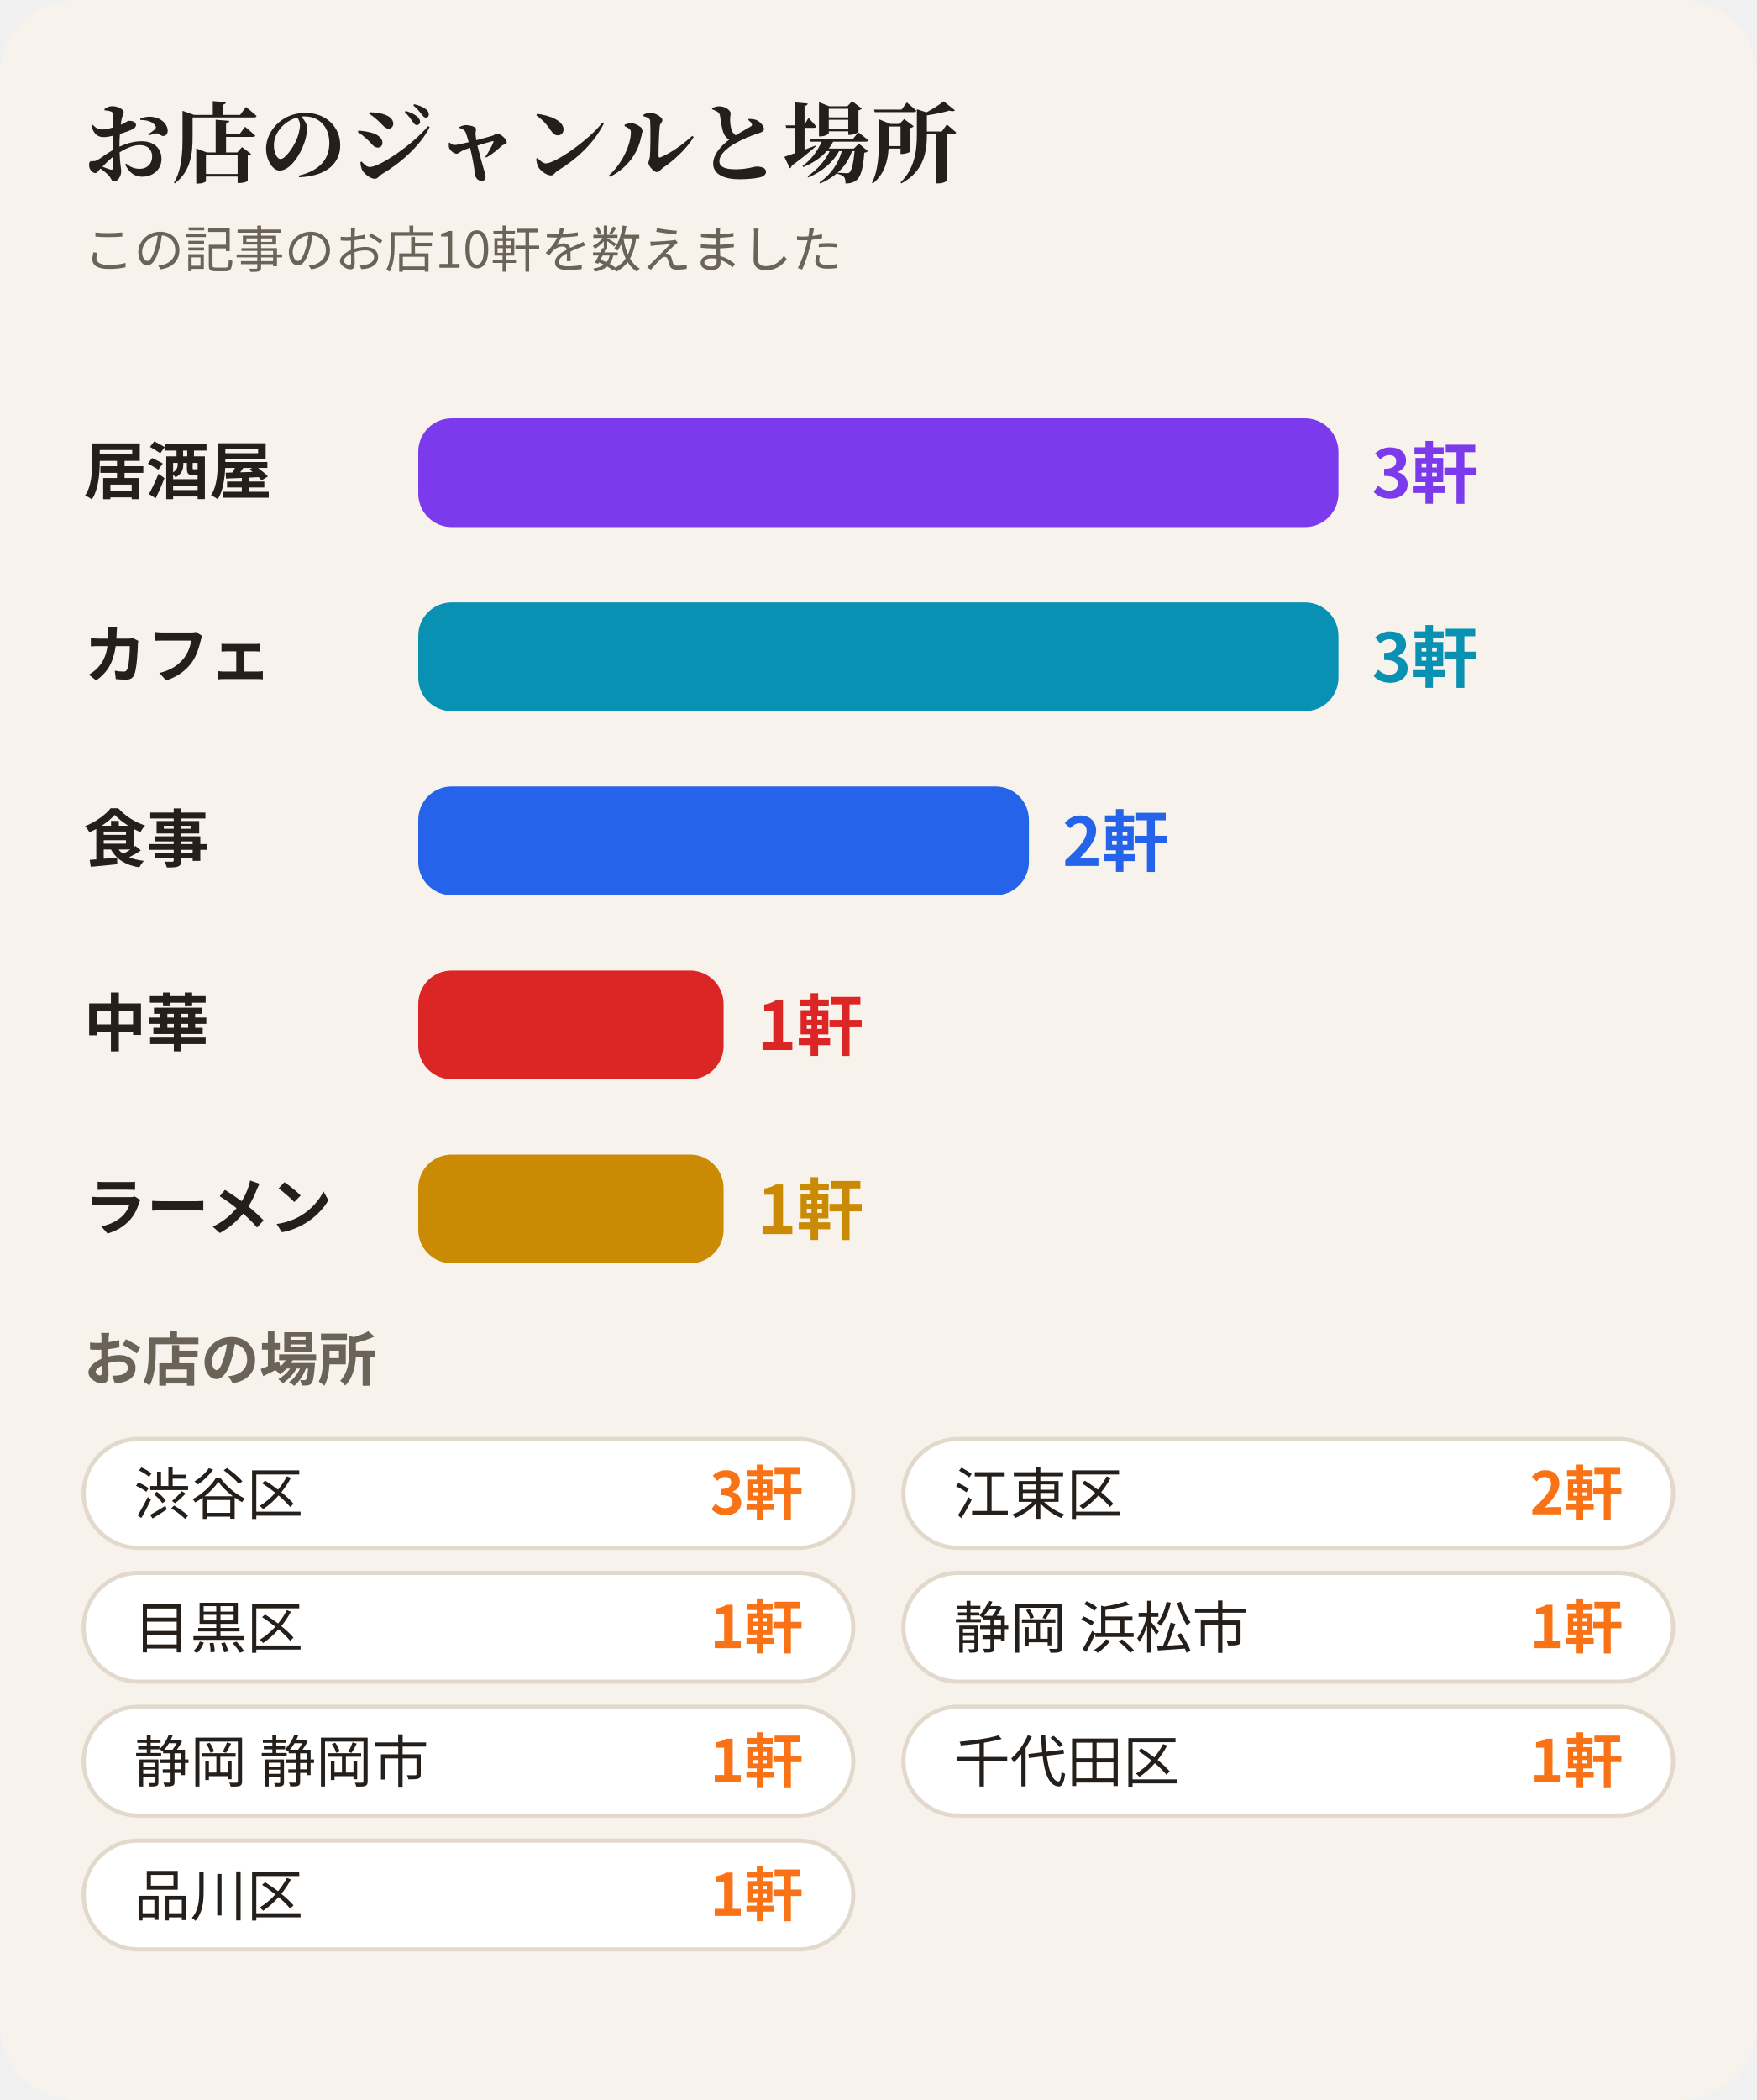
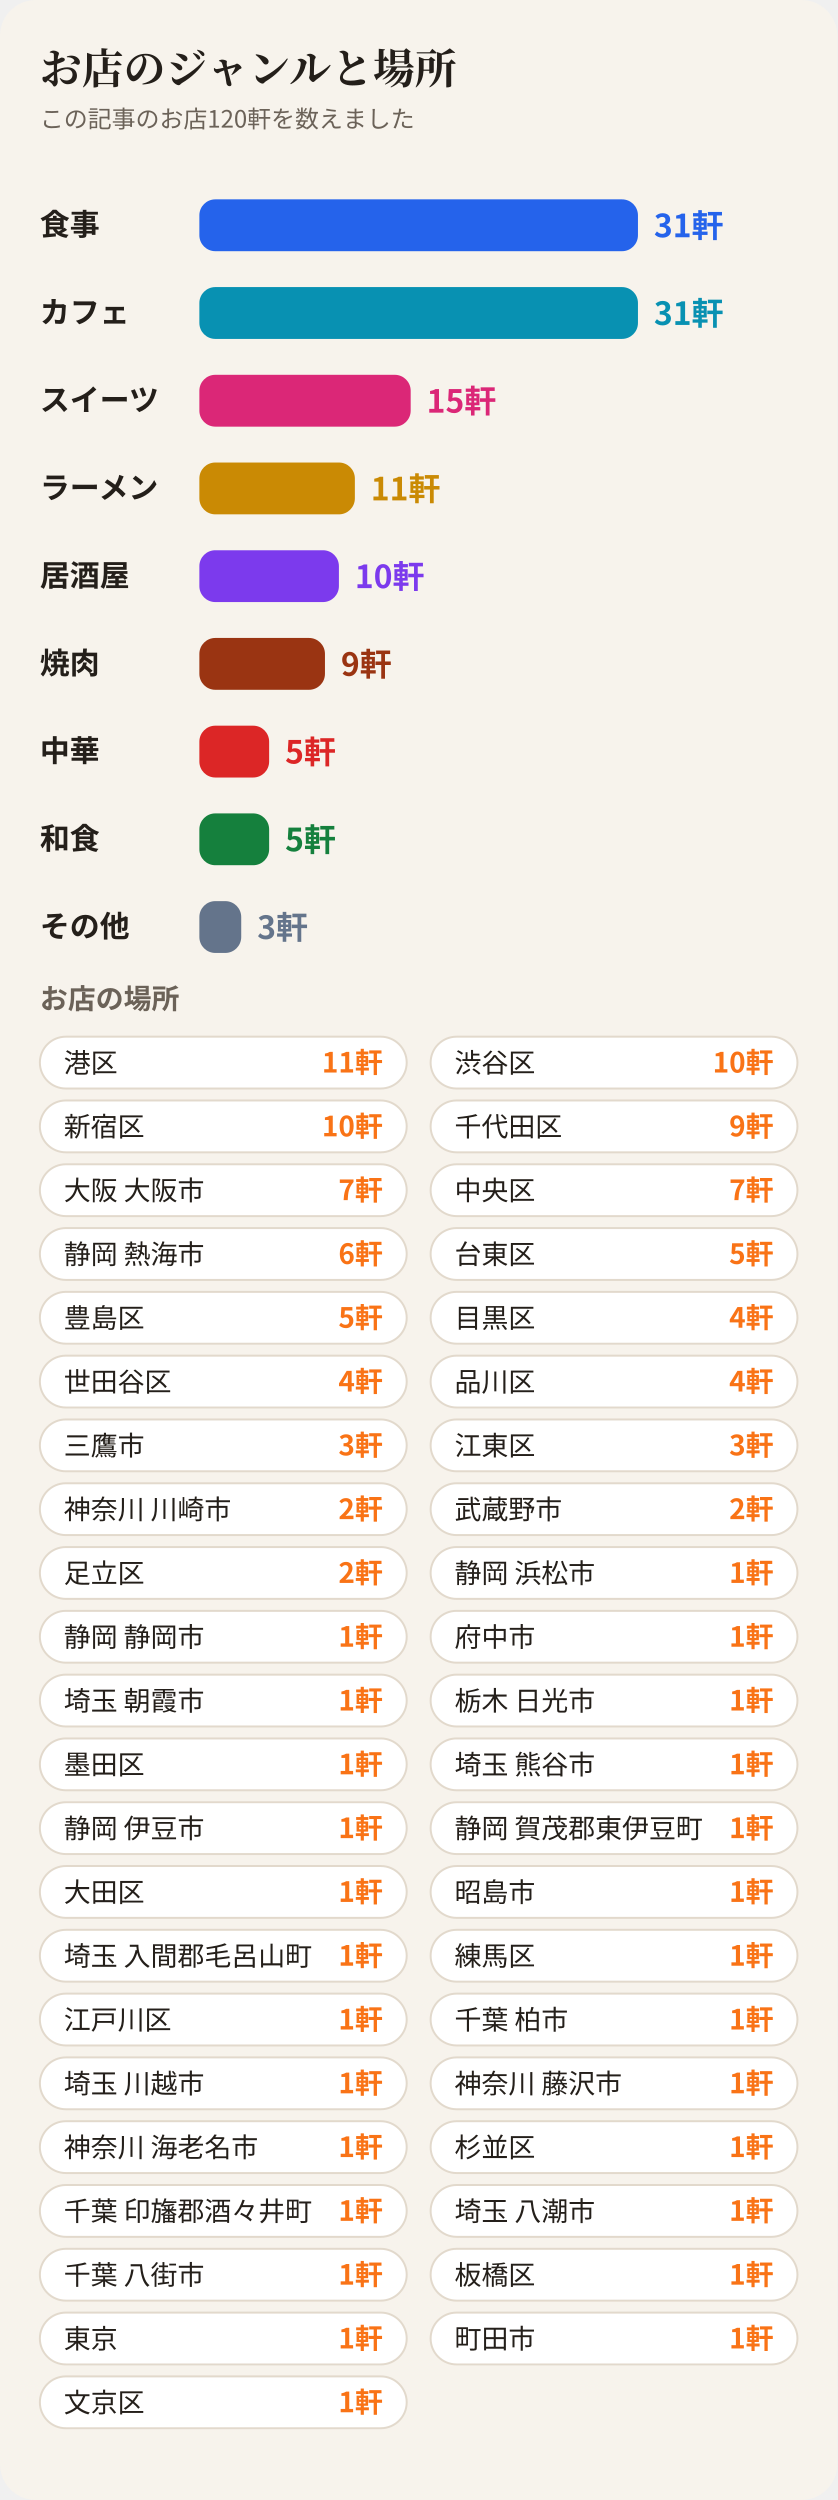
- <svg xmlns="http://www.w3.org/2000/svg" viewBox="0 0 420 502" width="420" height="502" font-family="'Hiragino Sans','Noto Sans CJK JP','Noto Sans JP',sans-serif">
-   <rect width="420" height="502" rx="18" fill="#F7F3EC" />
+ <svg xmlns="http://www.w3.org/2000/svg" viewBox="0 0 420 1254" width="420" height="1254" font-family="'Hiragino Sans','Noto Sans CJK JP','Noto Sans JP',sans-serif">
+   <rect width="420" height="1254" rx="18" fill="#F7F3EC" />
  <text x="20" y="42" font-size="21" font-weight="800" fill="#241F1A" font-family="'Hiragino Mincho ProN','Noto Serif CJK JP','Noto Serif JP',serif">お店のジャンルと場所</text>
-   <text x="20" y="64" font-size="12" fill="#6B6258">この記事のお店10軒を数えました</text>
-   <text x="20" y="118" font-size="15" font-weight="700" fill="#241F1A">居酒屋</text>
-   <rect x="100" y="100" width="220" height="26" rx="8" fill="#7c3aed" />
-   <text x="328" y="119" font-size="16" font-weight="800" fill="#7c3aed">3軒</text>
+   <text x="20" y="64" font-size="12" fill="#6B6258">この記事のお店120軒を数えました</text>
+   <text x="20" y="118" font-size="15" font-weight="700" fill="#241F1A">食事</text>
+   <rect x="100" y="100" width="220" height="26" rx="8" fill="#2563eb" />
+   <text x="328" y="119" font-size="16" font-weight="800" fill="#2563eb">31軒</text>
  <text x="20" y="162" font-size="15" font-weight="700" fill="#241F1A">カフェ</text>
  <rect x="100" y="144" width="220" height="26" rx="8" fill="#0891b2" />
-   <text x="328" y="163" font-size="16" font-weight="800" fill="#0891b2">3軒</text>
-   <text x="20" y="206" font-size="15" font-weight="700" fill="#241F1A">食事</text>
-   <rect x="100" y="188" width="146" height="26" rx="8" fill="#2563eb" />
-   <text x="254" y="207" font-size="16" font-weight="800" fill="#2563eb">2軒</text>
-   <text x="20" y="250" font-size="15" font-weight="700" fill="#241F1A">中華</text>
-   <rect x="100" y="232" width="73" height="26" rx="8" fill="#dc2626" />
-   <text x="181" y="251" font-size="16" font-weight="800" fill="#dc2626">1軒</text>
-   <text x="20" y="294" font-size="15" font-weight="700" fill="#241F1A">ラーメン</text>
-   <rect x="100" y="276" width="73" height="26" rx="8" fill="#ca8a04" />
-   <text x="181" y="295" font-size="16" font-weight="800" fill="#ca8a04">1軒</text>
-   <text x="20" y="330" font-size="14" font-weight="700" fill="#6B6258">お店の場所</text>
-   <rect x="20" y="344" width="184" height="26" rx="13" fill="#fff" stroke="#E2D9CC" />
-   <text x="32" y="362" font-size="13.5" fill="#241F1A">渋谷区</text>
-   <text x="192" y="362" font-size="14" font-weight="800" text-anchor="end" fill="#f97316">3軒</text>
-   <rect x="216" y="344" width="184" height="26" rx="13" fill="#fff" stroke="#E2D9CC" />
-   <text x="228" y="362" font-size="13.5" fill="#241F1A">江東区</text>
-   <text x="388" y="362" font-size="14" font-weight="800" text-anchor="end" fill="#f97316">2軒</text>
-   <rect x="20" y="376" width="184" height="26" rx="13" fill="#fff" stroke="#E2D9CC" />
-   <text x="32" y="394" font-size="13.5" fill="#241F1A">目黒区</text>
-   <text x="192" y="394" font-size="14" font-weight="800" text-anchor="end" fill="#f97316">1軒</text>
-   <rect x="216" y="376" width="184" height="26" rx="13" fill="#fff" stroke="#E2D9CC" />
-   <text x="228" y="394" font-size="13.5" fill="#241F1A">静岡 浜松市</text>
-   <text x="388" y="394" font-size="14" font-weight="800" text-anchor="end" fill="#f97316">1軒</text>
-   <rect x="20" y="408" width="184" height="26" rx="13" fill="#fff" stroke="#E2D9CC" />
-   <text x="32" y="426" font-size="13.5" fill="#241F1A">静岡 静岡市</text>
-   <text x="192" y="426" font-size="14" font-weight="800" text-anchor="end" fill="#f97316">1軒</text>
-   <rect x="216" y="408" width="184" height="26" rx="13" fill="#fff" stroke="#E2D9CC" />
-   <text x="228" y="426" font-size="13.5" fill="#241F1A">千代田区</text>
-   <text x="388" y="426" font-size="14" font-weight="800" text-anchor="end" fill="#f97316">1軒</text>
-   <rect x="20" y="440" width="184" height="26" rx="13" fill="#fff" stroke="#E2D9CC" />
-   <text x="32" y="458" font-size="13.5" fill="#241F1A">品川区</text>
-   <text x="192" y="458" font-size="14" font-weight="800" text-anchor="end" fill="#f97316">1軒</text>
+   <text x="328" y="163" font-size="16" font-weight="800" fill="#0891b2">31軒</text>
+   <text x="20" y="206" font-size="15" font-weight="700" fill="#241F1A">スイーツ</text>
+   <rect x="100" y="188" width="106" height="26" rx="8" fill="#db2777" />
+   <text x="214" y="207" font-size="16" font-weight="800" fill="#db2777">15軒</text>
+   <text x="20" y="250" font-size="15" font-weight="700" fill="#241F1A">ラーメン</text>
+   <rect x="100" y="232" width="78" height="26" rx="8" fill="#ca8a04" />
+   <text x="186" y="251" font-size="16" font-weight="800" fill="#ca8a04">11軒</text>
+   <text x="20" y="294" font-size="15" font-weight="700" fill="#241F1A">居酒屋</text>
+   <rect x="100" y="276" width="70" height="26" rx="8" fill="#7c3aed" />
+   <text x="178" y="295" font-size="16" font-weight="800" fill="#7c3aed">10軒</text>
+   <text x="20" y="338" font-size="15" font-weight="700" fill="#241F1A">焼肉</text>
+   <rect x="100" y="320" width="63" height="26" rx="8" fill="#9a3412" />
+   <text x="171" y="339" font-size="16" font-weight="800" fill="#9a3412">9軒</text>
+   <text x="20" y="382" font-size="15" font-weight="700" fill="#241F1A">中華</text>
+   <rect x="100" y="364" width="35" height="26" rx="8" fill="#dc2626" />
+   <text x="143" y="383" font-size="16" font-weight="800" fill="#dc2626">5軒</text>
+   <text x="20" y="426" font-size="15" font-weight="700" fill="#241F1A">和食</text>
+   <rect x="100" y="408" width="35" height="26" rx="8" fill="#15803d" />
+   <text x="143" y="427" font-size="16" font-weight="800" fill="#15803d">5軒</text>
+   <text x="20" y="470" font-size="15" font-weight="700" fill="#241F1A">その他</text>
+   <rect x="100" y="452" width="21" height="26" rx="8" fill="#64748b" />
+   <text x="129" y="471" font-size="16" font-weight="800" fill="#64748b">3軒</text>
+   <text x="20" y="506" font-size="14" font-weight="700" fill="#6B6258">お店の場所</text>
+   <rect x="20" y="520" width="184" height="26" rx="13" fill="#fff" stroke="#E2D9CC" />
+   <text x="32" y="538" font-size="13.5" fill="#241F1A">港区</text>
+   <text x="192" y="538" font-size="14" font-weight="800" text-anchor="end" fill="#f97316">11軒</text>
+   <rect x="216" y="520" width="184" height="26" rx="13" fill="#fff" stroke="#E2D9CC" />
+   <text x="228" y="538" font-size="13.5" fill="#241F1A">渋谷区</text>
+   <text x="388" y="538" font-size="14" font-weight="800" text-anchor="end" fill="#f97316">10軒</text>
+   <rect x="20" y="552" width="184" height="26" rx="13" fill="#fff" stroke="#E2D9CC" />
+   <text x="32" y="570" font-size="13.5" fill="#241F1A">新宿区</text>
+   <text x="192" y="570" font-size="14" font-weight="800" text-anchor="end" fill="#f97316">10軒</text>
+   <rect x="216" y="552" width="184" height="26" rx="13" fill="#fff" stroke="#E2D9CC" />
+   <text x="228" y="570" font-size="13.5" fill="#241F1A">千代田区</text>
+   <text x="388" y="570" font-size="14" font-weight="800" text-anchor="end" fill="#f97316">9軒</text>
+   <rect x="20" y="584" width="184" height="26" rx="13" fill="#fff" stroke="#E2D9CC" />
+   <text x="32" y="602" font-size="13.5" fill="#241F1A">大阪 大阪市</text>
+   <text x="192" y="602" font-size="14" font-weight="800" text-anchor="end" fill="#f97316">7軒</text>
+   <rect x="216" y="584" width="184" height="26" rx="13" fill="#fff" stroke="#E2D9CC" />
+   <text x="228" y="602" font-size="13.5" fill="#241F1A">中央区</text>
+   <text x="388" y="602" font-size="14" font-weight="800" text-anchor="end" fill="#f97316">7軒</text>
+   <rect x="20" y="616" width="184" height="26" rx="13" fill="#fff" stroke="#E2D9CC" />
+   <text x="32" y="634" font-size="13.5" fill="#241F1A">静岡 熱海市</text>
+   <text x="192" y="634" font-size="14" font-weight="800" text-anchor="end" fill="#f97316">6軒</text>
+   <rect x="216" y="616" width="184" height="26" rx="13" fill="#fff" stroke="#E2D9CC" />
+   <text x="228" y="634" font-size="13.5" fill="#241F1A">台東区</text>
+   <text x="388" y="634" font-size="14" font-weight="800" text-anchor="end" fill="#f97316">5軒</text>
+   <rect x="20" y="648" width="184" height="26" rx="13" fill="#fff" stroke="#E2D9CC" />
+   <text x="32" y="666" font-size="13.5" fill="#241F1A">豊島区</text>
+   <text x="192" y="666" font-size="14" font-weight="800" text-anchor="end" fill="#f97316">5軒</text>
+   <rect x="216" y="648" width="184" height="26" rx="13" fill="#fff" stroke="#E2D9CC" />
+   <text x="228" y="666" font-size="13.5" fill="#241F1A">目黒区</text>
+   <text x="388" y="666" font-size="14" font-weight="800" text-anchor="end" fill="#f97316">4軒</text>
+   <rect x="20" y="680" width="184" height="26" rx="13" fill="#fff" stroke="#E2D9CC" />
+   <text x="32" y="698" font-size="13.5" fill="#241F1A">世田谷区</text>
+   <text x="192" y="698" font-size="14" font-weight="800" text-anchor="end" fill="#f97316">4軒</text>
+   <rect x="216" y="680" width="184" height="26" rx="13" fill="#fff" stroke="#E2D9CC" />
+   <text x="228" y="698" font-size="13.5" fill="#241F1A">品川区</text>
+   <text x="388" y="698" font-size="14" font-weight="800" text-anchor="end" fill="#f97316">4軒</text>
+   <rect x="20" y="712" width="184" height="26" rx="13" fill="#fff" stroke="#E2D9CC" />
+   <text x="32" y="730" font-size="13.5" fill="#241F1A">三鷹市</text>
+   <text x="192" y="730" font-size="14" font-weight="800" text-anchor="end" fill="#f97316">3軒</text>
+   <rect x="216" y="712" width="184" height="26" rx="13" fill="#fff" stroke="#E2D9CC" />
+   <text x="228" y="730" font-size="13.5" fill="#241F1A">江東区</text>
+   <text x="388" y="730" font-size="14" font-weight="800" text-anchor="end" fill="#f97316">3軒</text>
+   <rect x="20" y="744" width="184" height="26" rx="13" fill="#fff" stroke="#E2D9CC" />
+   <text x="32" y="762" font-size="13.5" fill="#241F1A">神奈川 川崎市</text>
+   <text x="192" y="762" font-size="14" font-weight="800" text-anchor="end" fill="#f97316">2軒</text>
+   <rect x="216" y="744" width="184" height="26" rx="13" fill="#fff" stroke="#E2D9CC" />
+   <text x="228" y="762" font-size="13.5" fill="#241F1A">武蔵野市</text>
+   <text x="388" y="762" font-size="14" font-weight="800" text-anchor="end" fill="#f97316">2軒</text>
+   <rect x="20" y="776" width="184" height="26" rx="13" fill="#fff" stroke="#E2D9CC" />
+   <text x="32" y="794" font-size="13.5" fill="#241F1A">足立区</text>
+   <text x="192" y="794" font-size="14" font-weight="800" text-anchor="end" fill="#f97316">2軒</text>
+   <rect x="216" y="776" width="184" height="26" rx="13" fill="#fff" stroke="#E2D9CC" />
+   <text x="228" y="794" font-size="13.5" fill="#241F1A">静岡 浜松市</text>
+   <text x="388" y="794" font-size="14" font-weight="800" text-anchor="end" fill="#f97316">1軒</text>
+   <rect x="20" y="808" width="184" height="26" rx="13" fill="#fff" stroke="#E2D9CC" />
+   <text x="32" y="826" font-size="13.5" fill="#241F1A">静岡 静岡市</text>
+   <text x="192" y="826" font-size="14" font-weight="800" text-anchor="end" fill="#f97316">1軒</text>
+   <rect x="216" y="808" width="184" height="26" rx="13" fill="#fff" stroke="#E2D9CC" />
+   <text x="228" y="826" font-size="13.5" fill="#241F1A">府中市</text>
+   <text x="388" y="826" font-size="14" font-weight="800" text-anchor="end" fill="#f97316">1軒</text>
+   <rect x="20" y="840" width="184" height="26" rx="13" fill="#fff" stroke="#E2D9CC" />
+   <text x="32" y="858" font-size="13.5" fill="#241F1A">埼玉 朝霞市</text>
+   <text x="192" y="858" font-size="14" font-weight="800" text-anchor="end" fill="#f97316">1軒</text>
+   <rect x="216" y="840" width="184" height="26" rx="13" fill="#fff" stroke="#E2D9CC" />
+   <text x="228" y="858" font-size="13.5" fill="#241F1A">栃木 日光市</text>
+   <text x="388" y="858" font-size="14" font-weight="800" text-anchor="end" fill="#f97316">1軒</text>
+   <rect x="20" y="872" width="184" height="26" rx="13" fill="#fff" stroke="#E2D9CC" />
+   <text x="32" y="890" font-size="13.5" fill="#241F1A">墨田区</text>
+   <text x="192" y="890" font-size="14" font-weight="800" text-anchor="end" fill="#f97316">1軒</text>
+   <rect x="216" y="872" width="184" height="26" rx="13" fill="#fff" stroke="#E2D9CC" />
+   <text x="228" y="890" font-size="13.5" fill="#241F1A">埼玉 熊谷市</text>
+   <text x="388" y="890" font-size="14" font-weight="800" text-anchor="end" fill="#f97316">1軒</text>
+   <rect x="20" y="904" width="184" height="26" rx="13" fill="#fff" stroke="#E2D9CC" />
+   <text x="32" y="922" font-size="13.5" fill="#241F1A">静岡 伊豆市</text>
+   <text x="192" y="922" font-size="14" font-weight="800" text-anchor="end" fill="#f97316">1軒</text>
+   <rect x="216" y="904" width="184" height="26" rx="13" fill="#fff" stroke="#E2D9CC" />
+   <text x="228" y="922" font-size="13.5" fill="#241F1A">静岡 賀茂郡東伊豆町</text>
+   <text x="388" y="922" font-size="14" font-weight="800" text-anchor="end" fill="#f97316">1軒</text>
+   <rect x="20" y="936" width="184" height="26" rx="13" fill="#fff" stroke="#E2D9CC" />
+   <text x="32" y="954" font-size="13.5" fill="#241F1A">大田区</text>
+   <text x="192" y="954" font-size="14" font-weight="800" text-anchor="end" fill="#f97316">1軒</text>
+   <rect x="216" y="936" width="184" height="26" rx="13" fill="#fff" stroke="#E2D9CC" />
+   <text x="228" y="954" font-size="13.5" fill="#241F1A">昭島市</text>
+   <text x="388" y="954" font-size="14" font-weight="800" text-anchor="end" fill="#f97316">1軒</text>
+   <rect x="20" y="968" width="184" height="26" rx="13" fill="#fff" stroke="#E2D9CC" />
+   <text x="32" y="986" font-size="13.5" fill="#241F1A">埼玉 入間郡毛呂山町</text>
+   <text x="192" y="986" font-size="14" font-weight="800" text-anchor="end" fill="#f97316">1軒</text>
+   <rect x="216" y="968" width="184" height="26" rx="13" fill="#fff" stroke="#E2D9CC" />
+   <text x="228" y="986" font-size="13.5" fill="#241F1A">練馬区</text>
+   <text x="388" y="986" font-size="14" font-weight="800" text-anchor="end" fill="#f97316">1軒</text>
+   <rect x="20" y="1000" width="184" height="26" rx="13" fill="#fff" stroke="#E2D9CC" />
+   <text x="32" y="1018" font-size="13.5" fill="#241F1A">江戸川区</text>
+   <text x="192" y="1018" font-size="14" font-weight="800" text-anchor="end" fill="#f97316">1軒</text>
+   <rect x="216" y="1000" width="184" height="26" rx="13" fill="#fff" stroke="#E2D9CC" />
+   <text x="228" y="1018" font-size="13.5" fill="#241F1A">千葉 柏市</text>
+   <text x="388" y="1018" font-size="14" font-weight="800" text-anchor="end" fill="#f97316">1軒</text>
+   <rect x="20" y="1032" width="184" height="26" rx="13" fill="#fff" stroke="#E2D9CC" />
+   <text x="32" y="1050" font-size="13.5" fill="#241F1A">埼玉 川越市</text>
+   <text x="192" y="1050" font-size="14" font-weight="800" text-anchor="end" fill="#f97316">1軒</text>
+   <rect x="216" y="1032" width="184" height="26" rx="13" fill="#fff" stroke="#E2D9CC" />
+   <text x="228" y="1050" font-size="13.5" fill="#241F1A">神奈川 藤沢市</text>
+   <text x="388" y="1050" font-size="14" font-weight="800" text-anchor="end" fill="#f97316">1軒</text>
+   <rect x="20" y="1064" width="184" height="26" rx="13" fill="#fff" stroke="#E2D9CC" />
+   <text x="32" y="1082" font-size="13.5" fill="#241F1A">神奈川 海老名市</text>
+   <text x="192" y="1082" font-size="14" font-weight="800" text-anchor="end" fill="#f97316">1軒</text>
+   <rect x="216" y="1064" width="184" height="26" rx="13" fill="#fff" stroke="#E2D9CC" />
+   <text x="228" y="1082" font-size="13.5" fill="#241F1A">杉並区</text>
+   <text x="388" y="1082" font-size="14" font-weight="800" text-anchor="end" fill="#f97316">1軒</text>
+   <rect x="20" y="1096" width="184" height="26" rx="13" fill="#fff" stroke="#E2D9CC" />
+   <text x="32" y="1114" font-size="13.5" fill="#241F1A">千葉 印旛郡酒々井町</text>
+   <text x="192" y="1114" font-size="14" font-weight="800" text-anchor="end" fill="#f97316">1軒</text>
+   <rect x="216" y="1096" width="184" height="26" rx="13" fill="#fff" stroke="#E2D9CC" />
+   <text x="228" y="1114" font-size="13.5" fill="#241F1A">埼玉 八潮市</text>
+   <text x="388" y="1114" font-size="14" font-weight="800" text-anchor="end" fill="#f97316">1軒</text>
+   <rect x="20" y="1128" width="184" height="26" rx="13" fill="#fff" stroke="#E2D9CC" />
+   <text x="32" y="1146" font-size="13.5" fill="#241F1A">千葉 八街市</text>
+   <text x="192" y="1146" font-size="14" font-weight="800" text-anchor="end" fill="#f97316">1軒</text>
+   <rect x="216" y="1128" width="184" height="26" rx="13" fill="#fff" stroke="#E2D9CC" />
+   <text x="228" y="1146" font-size="13.5" fill="#241F1A">板橋区</text>
+   <text x="388" y="1146" font-size="14" font-weight="800" text-anchor="end" fill="#f97316">1軒</text>
+   <rect x="20" y="1160" width="184" height="26" rx="13" fill="#fff" stroke="#E2D9CC" />
+   <text x="32" y="1178" font-size="13.5" fill="#241F1A">東京</text>
+   <text x="192" y="1178" font-size="14" font-weight="800" text-anchor="end" fill="#f97316">1軒</text>
+   <rect x="216" y="1160" width="184" height="26" rx="13" fill="#fff" stroke="#E2D9CC" />
+   <text x="228" y="1178" font-size="13.5" fill="#241F1A">町田市</text>
+   <text x="388" y="1178" font-size="14" font-weight="800" text-anchor="end" fill="#f97316">1軒</text>
+   <rect x="20" y="1192" width="184" height="26" rx="13" fill="#fff" stroke="#E2D9CC" />
+   <text x="32" y="1210" font-size="13.5" fill="#241F1A">文京区</text>
+   <text x="192" y="1210" font-size="14" font-weight="800" text-anchor="end" fill="#f97316">1軒</text>
</svg>
